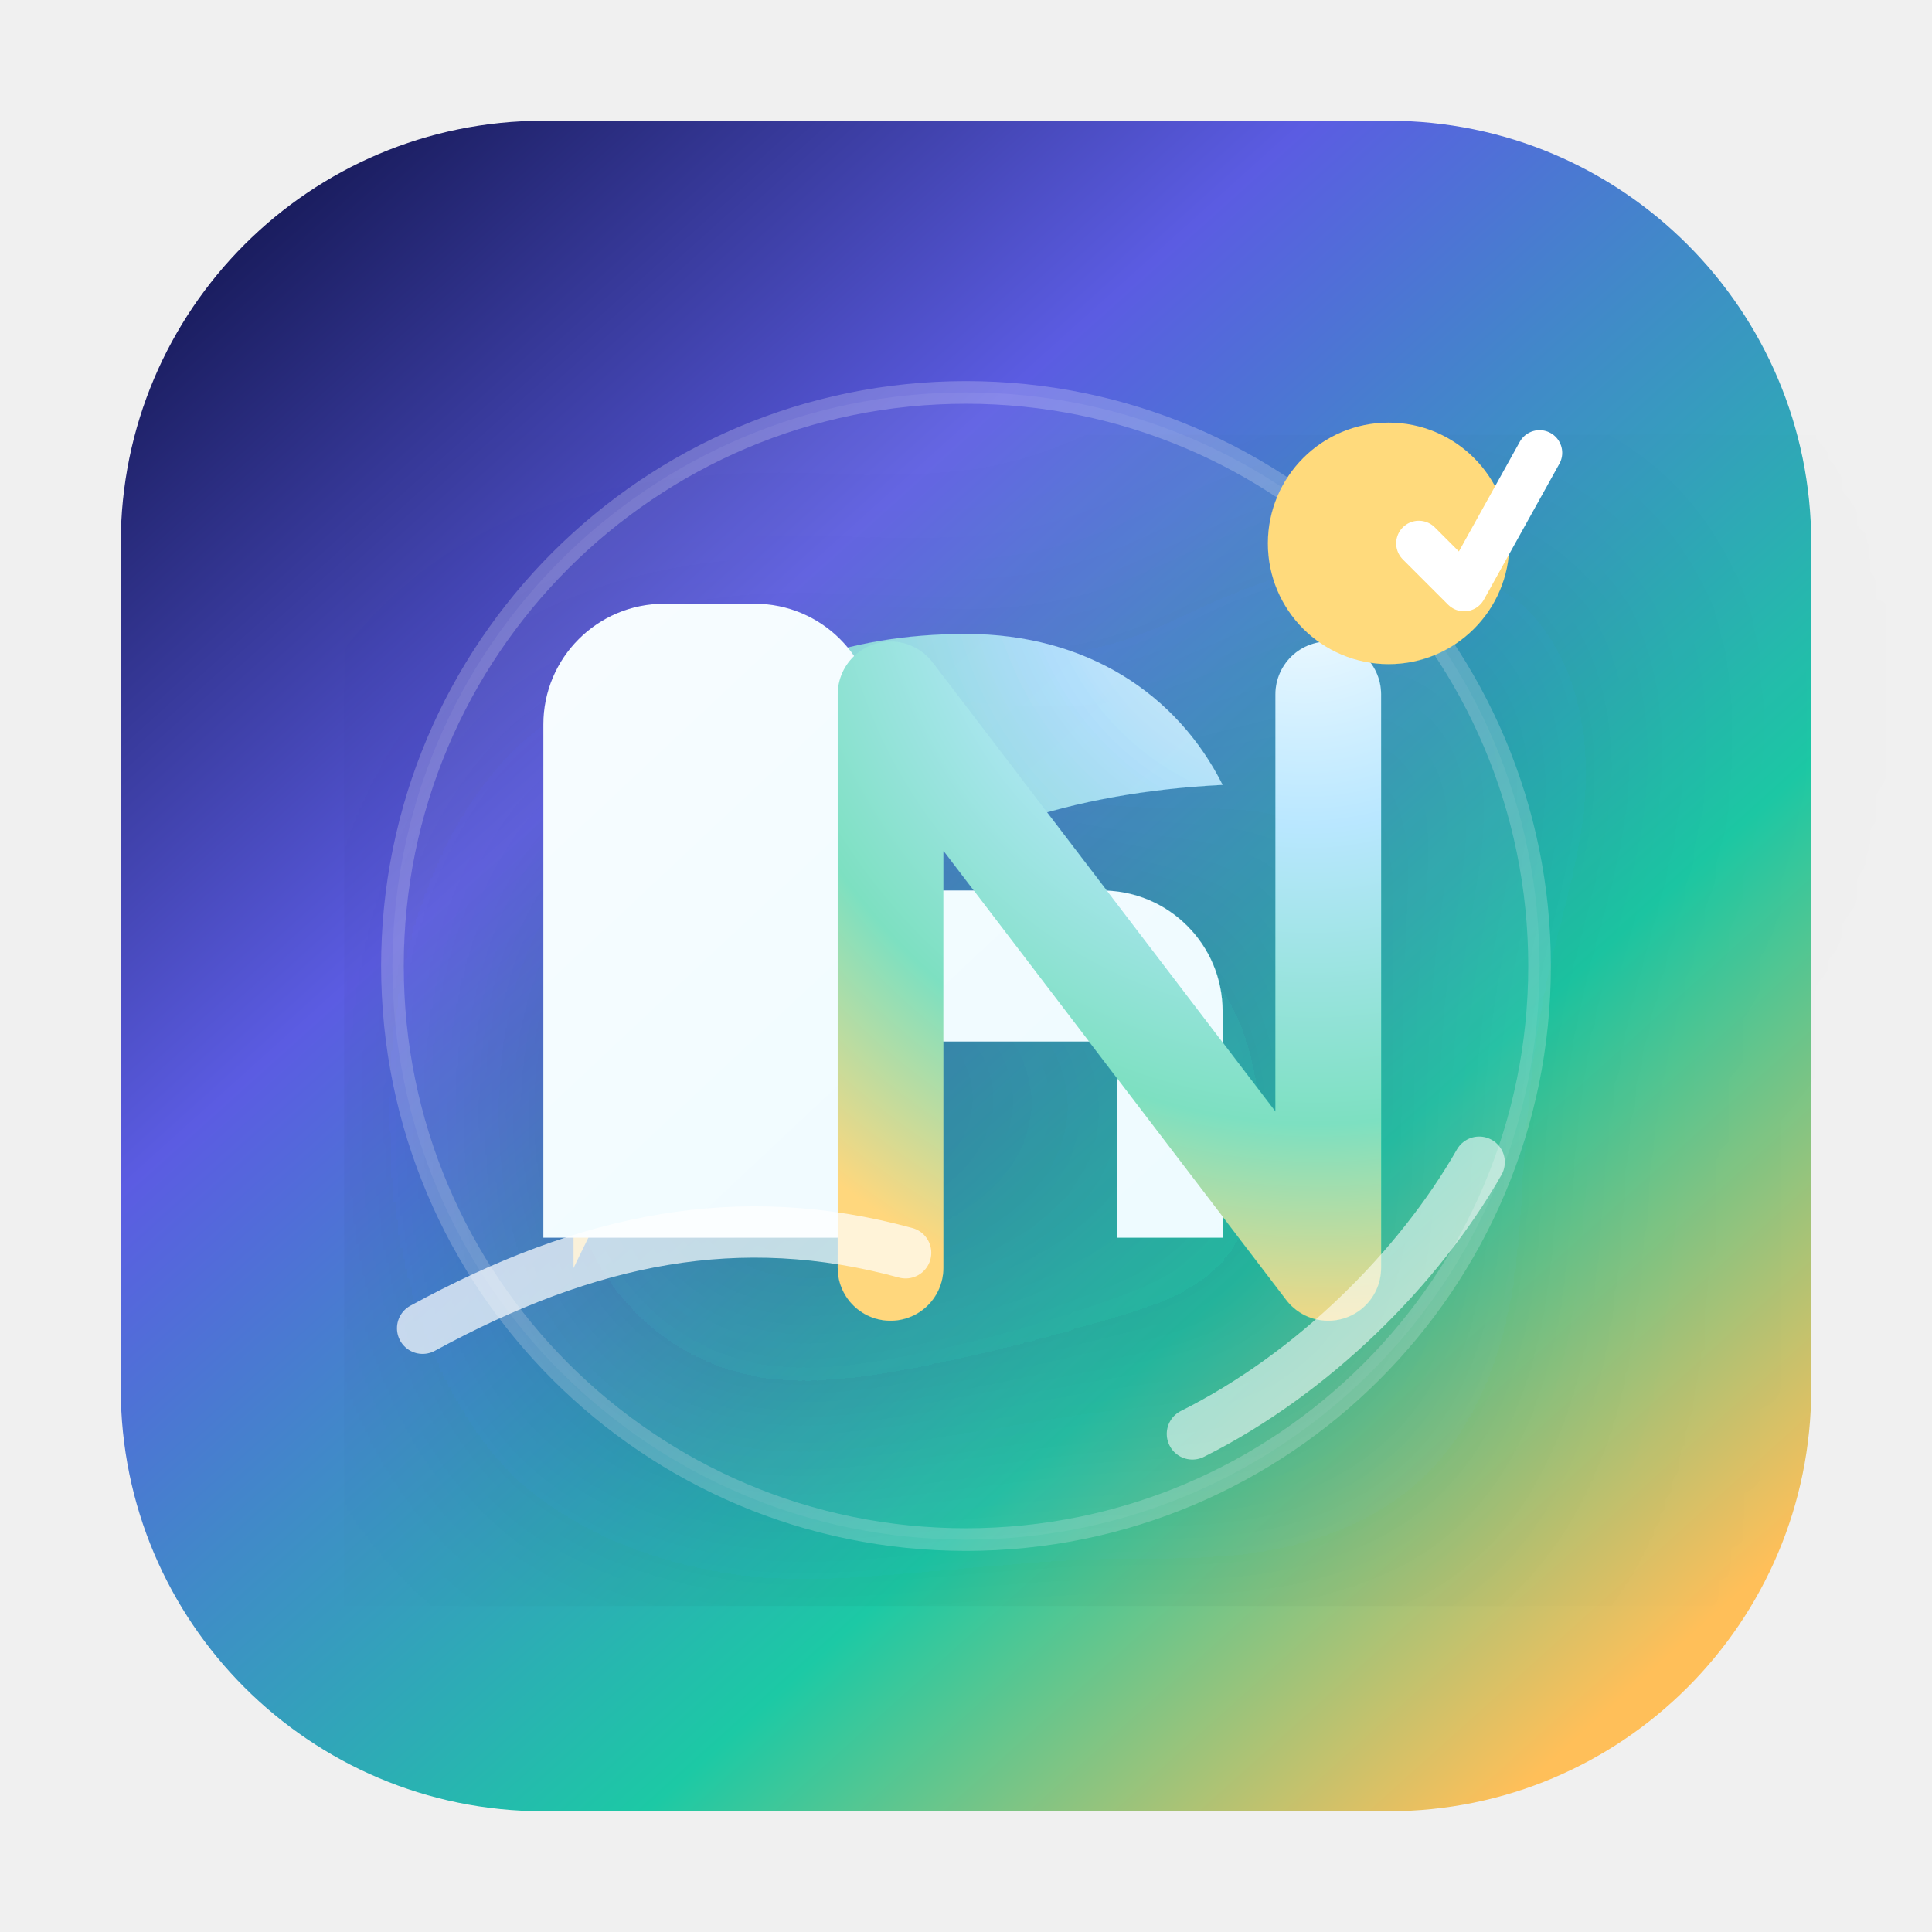
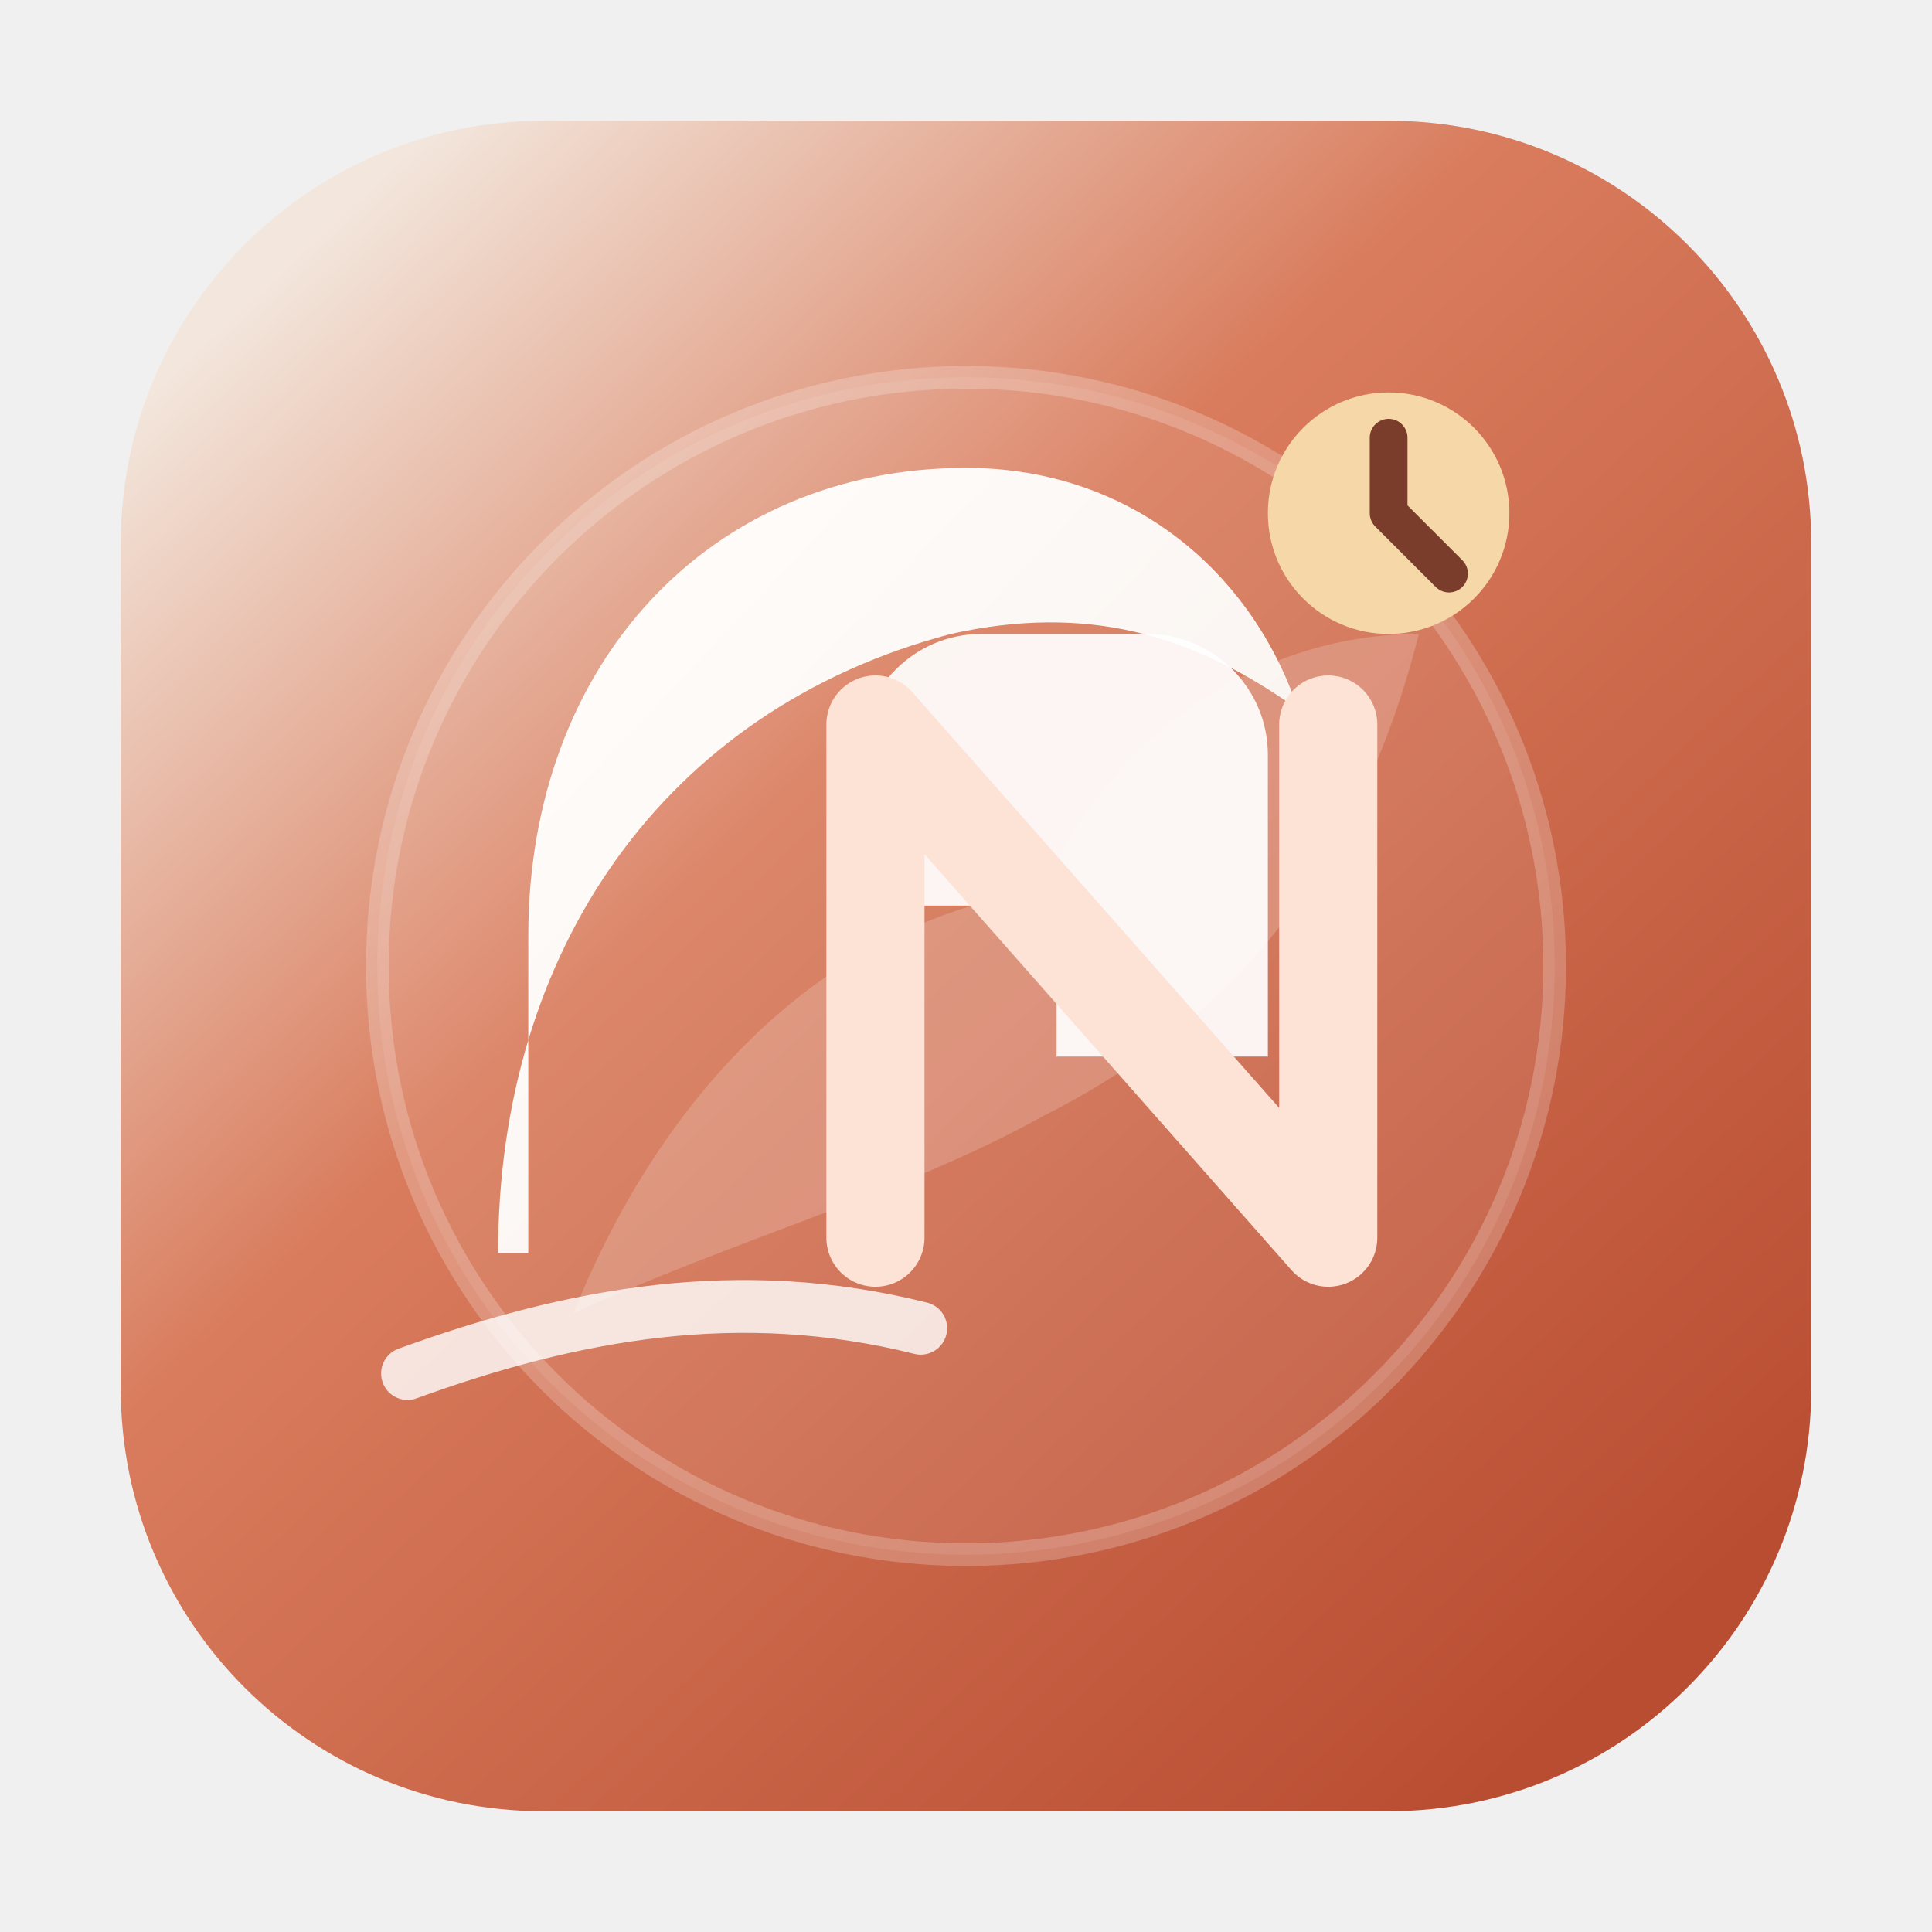
<svg xmlns="http://www.w3.org/2000/svg" width="128" height="128" viewBox="0 0 128 128" fill="none" role="img" aria-labelledby="title desc">
  <defs>
-     <linearGradient id="bg" x1="18" y1="12" x2="108" y2="112" gradientUnits="userSpaceOnUse">
-       <stop stop-color="#171A59" />
-       <stop offset="0.32" stop-color="#5B5CE2" />
-       <stop offset="0.72" stop-color="#1CC9A5" />
-       <stop offset="1" stop-color="#FFBF59" />
+     <linearGradient id="bg" x1="20" y1="16" x2="108" y2="110" gradientUnits="userSpaceOnUse">
+       <stop stop-color="#F3E7DD" />
+       <stop offset="0.38" stop-color="#D97C5D" />
+       <stop offset="1" stop-color="#B94D32" />
    </linearGradient>
-     <linearGradient id="mark" x1="34" y1="30" x2="96" y2="96" gradientUnits="userSpaceOnUse">
-       <stop stop-color="#F9FCFF" />
-       <stop offset="1" stop-color="#EAFBFF" />
+     <linearGradient id="mark" x1="34" y1="36" x2="92" y2="91" gradientUnits="userSpaceOnUse">
+       <stop stop-color="#FFFDFB" />
+       <stop offset="1" stop-color="#F7EFEA" />
    </linearGradient>
-     <radialGradient id="glow" cx="0" cy="0" r="1" gradientUnits="userSpaceOnUse" gradientTransform="translate(86 36) rotate(58) scale(54 52)">
-       <stop stop-color="#FFFFFF" />
-       <stop offset="0.35" stop-color="#B9E7FF" />
-       <stop offset="0.72" stop-color="#7DE0C1" />
-       <stop offset="1" stop-color="#FFD77D" />
-     </radialGradient>
-     <filter id="shadow" x="-20%" y="-20%" width="160%" height="160%">
-       <feDropShadow dx="0" dy="12" stdDeviation="12" flood-color="#101B3D" flood-opacity="0.26" />
-     </filter>
  </defs>
  <rect x="8" y="8" width="112" height="112" rx="28" fill="url(#bg)" />
-   <circle cx="64" cy="64" r="38" fill="rgba(255,255,255,0.06)" stroke="rgba(255,255,255,0.22)" stroke-width="1.5" />
-   <g filter="url(#shadow)">
-     <path d="M38 84C48 63 61 53 81 52C78 46 72 42 64 42C48 42 38 52 38 68V84H38Z" fill="url(#glow)" opacity="0.9" />
-     <path d="M36 82V48C36 43.582 39.582 40 44 40H50C54.418 40 58 43.582 58 48V59H73C77.418 59 81 62.582 81 67V82H74V69H58V82H36Z" fill="url(#mark)" />
-     <path d="M59 84V46L88 84V46" stroke="url(#glow)" stroke-width="7" stroke-linecap="round" stroke-linejoin="round" />
-     <circle cx="92" cy="36" r="8" fill="#FFDA7B" />
-     <path d="M94 36L97 39L102 30" stroke="#FFFFFF" stroke-width="3" stroke-linecap="round" stroke-linejoin="round" />
-   </g>
-   <path d="M28 88C39 82 49 80 60 83" stroke="rgba(255,255,255,0.7)" stroke-width="3.4" stroke-linecap="round" />
-   <path d="M79 95C87 91 94 84 98 77" stroke="rgba(255,255,255,0.56)" stroke-width="3.4" stroke-linecap="round" />
+   <circle cx="64" cy="64" r="39" fill="rgba(255,255,255,0.08)" stroke="rgba(255,255,255,0.22)" stroke-width="1.5" />
+   <path d="M38 87C44 72 55 61 69 59C74 48 84 42 94 42C90 58 81 68 69 74C60 79 49 82 38 87Z" fill="rgba(255,255,255,0.18)" />
+   <path d="M33 83C33 63 44 47 63 42C72 40 79 42 86 47C83 38 75 31 64 31C47 31 35 44 35 62V83H33Z" fill="url(#mark)" />
+   <path d="M57 82V50C57 45.6 60.6 42 65 42H76C80.4 42 84 45.6 84 50V70H70V60H58V82H57Z" fill="white" fill-opacity="0.92" />
+   <path d="M58 82V48L88 82V48" stroke="#FDE3D6" stroke-width="6.5" stroke-linecap="round" stroke-linejoin="round" />
+   <circle cx="92" cy="34" r="8" fill="#F6D7A7" />
+   <path d="M92 29V34L96 38" stroke="#7A3D2B" stroke-width="2.5" stroke-linecap="round" stroke-linejoin="round" />
+   <path d="M27 91C38 87 49 85 61 88" stroke="rgba(255,255,255,0.8)" stroke-width="3.5" stroke-linecap="round" />
</svg>
